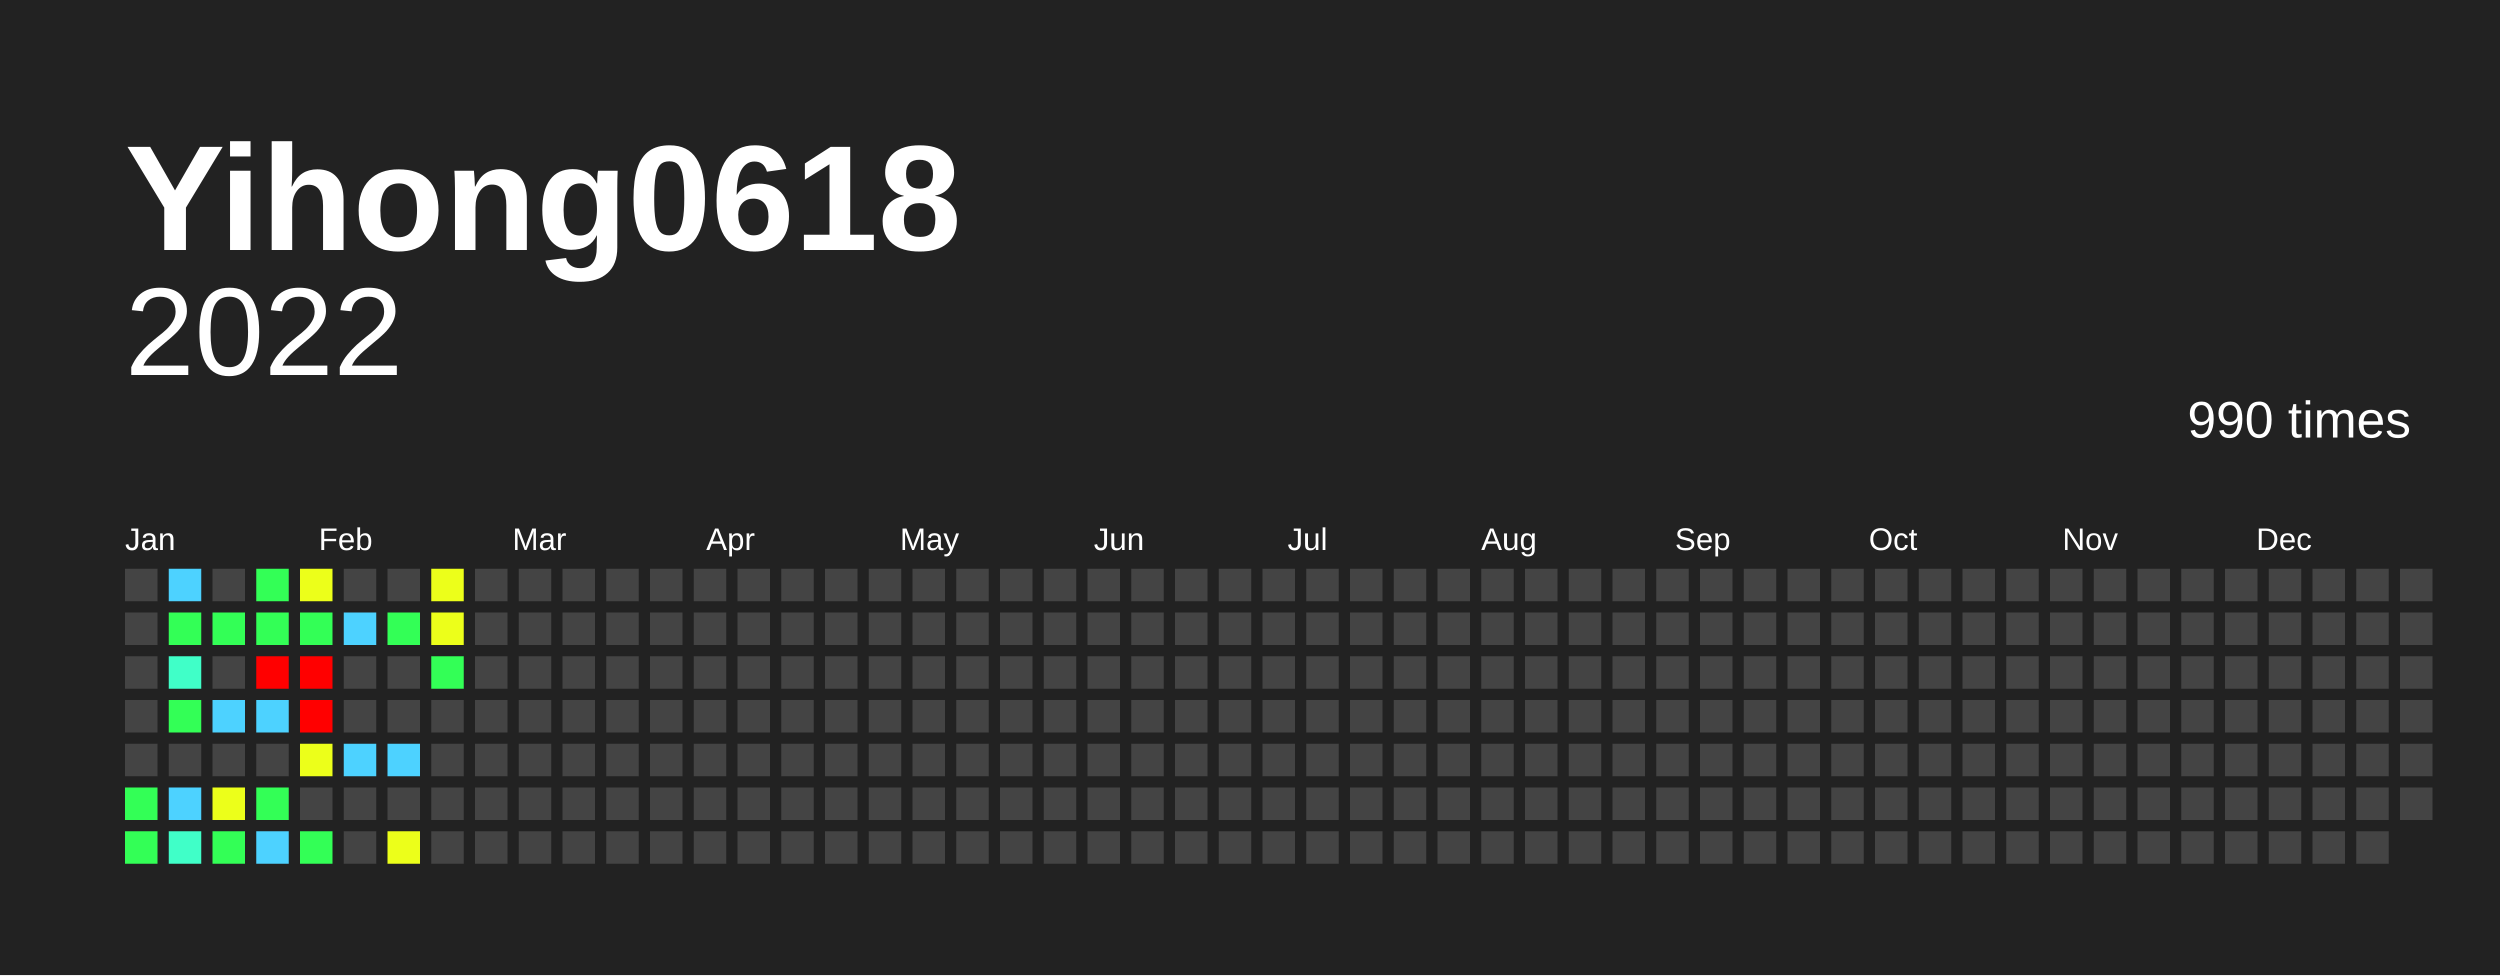
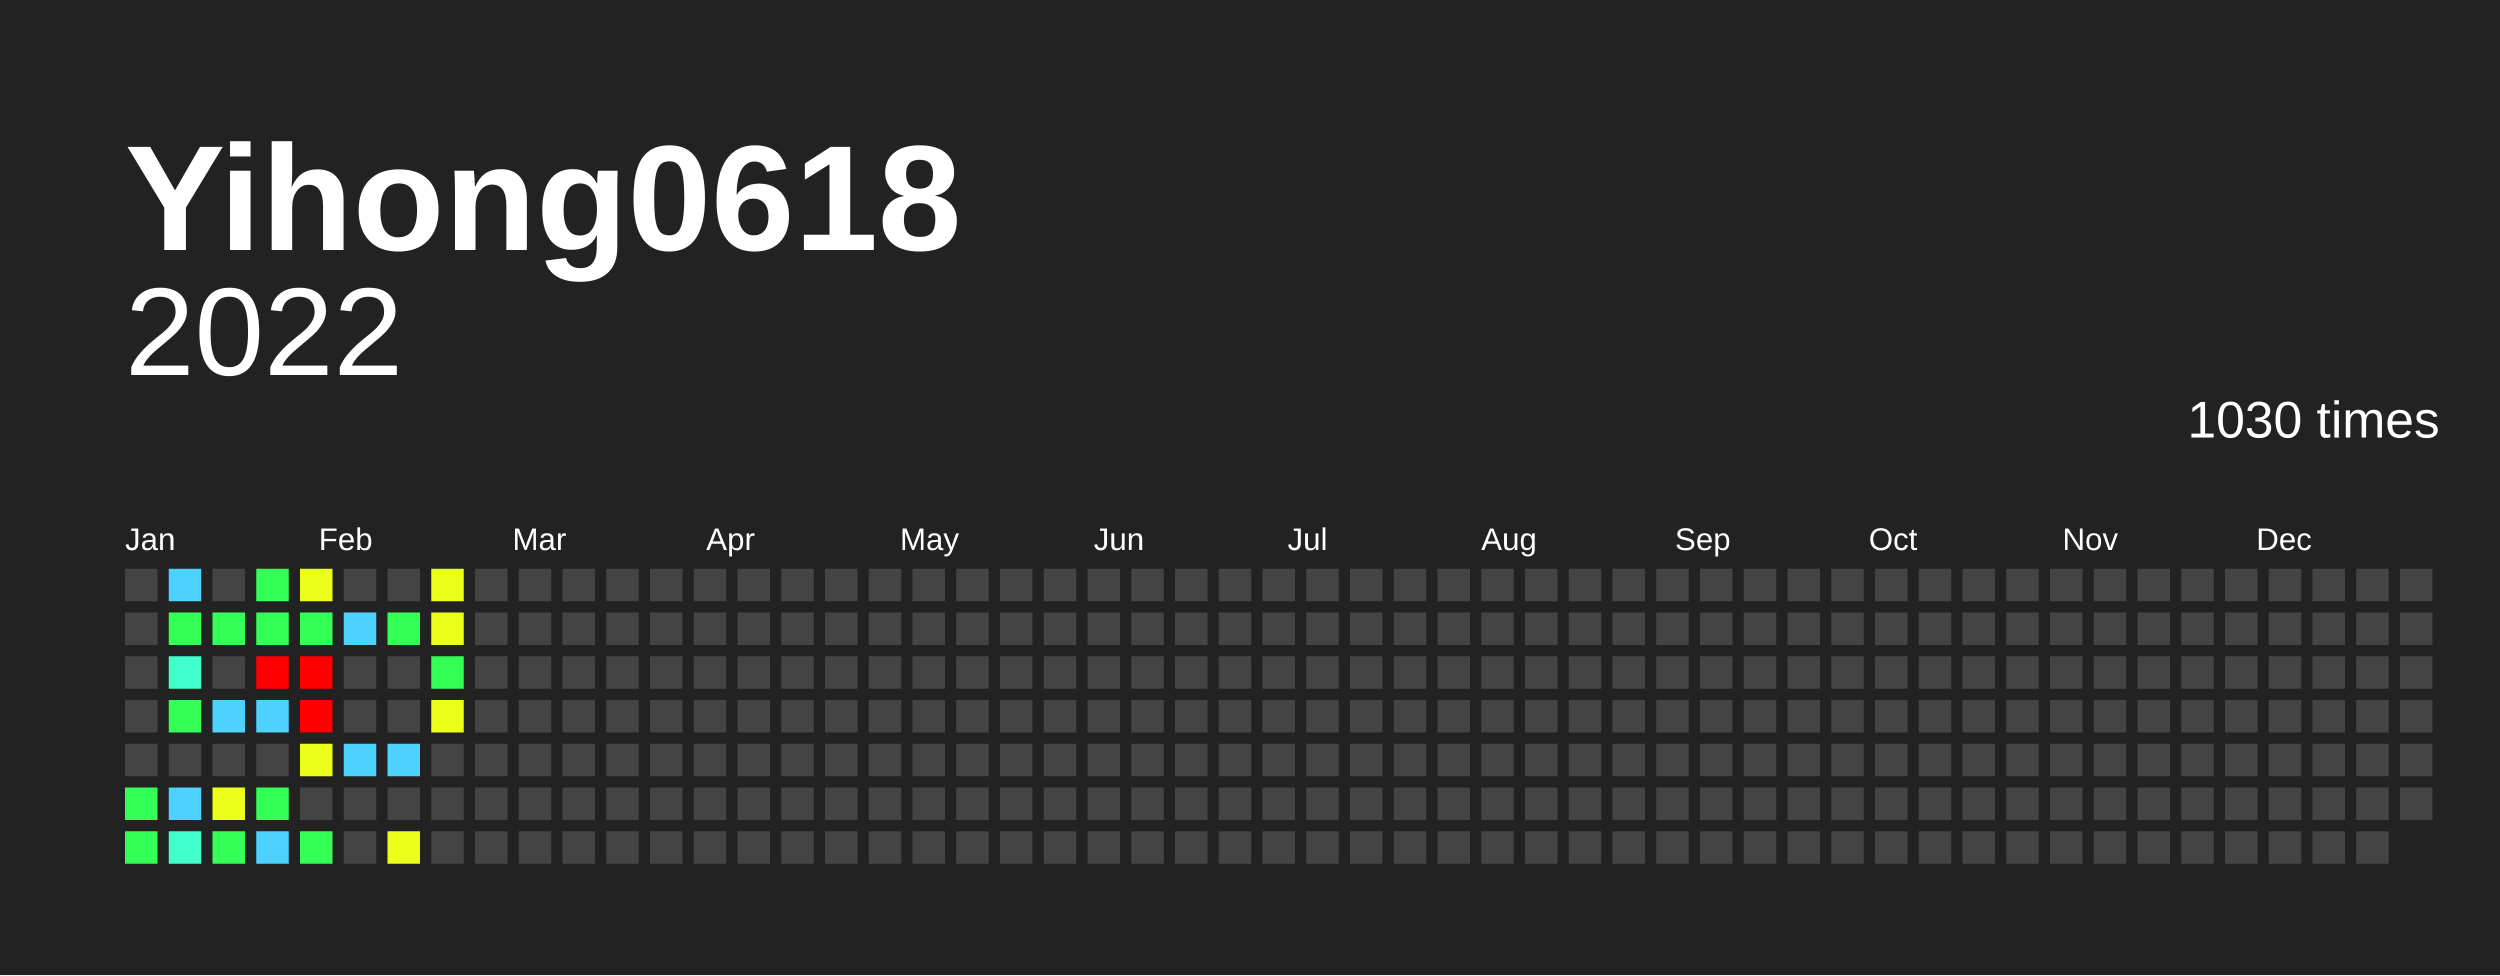
<svg xmlns="http://www.w3.org/2000/svg" baseProfile="full" height="78mm" version="1.1" viewBox="0,0,200,78" width="200mm">
  <defs />
  <rect fill="#222222" height="78" width="200" x="0" y="0" />
  <text fill="#FFFFFF" style="font-size:12px; font-family:Arial; font-weight:bold;" x="10" y="20">Yihong0618</text>
  <text alignment-baseline="hanging" fill="#FFFFFF" style="font-size:10.0px; font-family:Arial;" x="10" y="30">2022</text>
-   <text alignment-baseline="hanging" fill="#FFFFFF" style="font-size:4.125px; font-family:Arial;" x="175" y="35">990 times</text>
+   <text alignment-baseline="hanging" fill="#FFFFFF" style="font-size:4.125px; font-family:Arial;" x="175" y="35">1030 times</text>
  <text fill="#FFFFFF" style="font-size:2.5px; font-family:Arial" x="10.0" y="44">Jan</text>
  <text fill="#FFFFFF" style="font-size:2.5px; font-family:Arial" x="25.5" y="44">Feb</text>
  <text fill="#FFFFFF" style="font-size:2.5px; font-family:Arial" x="41.0" y="44">Mar</text>
  <text fill="#FFFFFF" style="font-size:2.5px; font-family:Arial" x="56.5" y="44">Apr</text>
  <text fill="#FFFFFF" style="font-size:2.5px; font-family:Arial" x="72.0" y="44">May</text>
  <text fill="#FFFFFF" style="font-size:2.5px; font-family:Arial" x="87.5" y="44">Jun</text>
  <text fill="#FFFFFF" style="font-size:2.5px; font-family:Arial" x="103.0" y="44">Jul</text>
  <text fill="#FFFFFF" style="font-size:2.5px; font-family:Arial" x="118.5" y="44">Aug</text>
  <text fill="#FFFFFF" style="font-size:2.5px; font-family:Arial" x="134.0" y="44">Sep</text>
  <text fill="#FFFFFF" style="font-size:2.5px; font-family:Arial" x="149.5" y="44">Oct</text>
  <text fill="#FFFFFF" style="font-size:2.5px; font-family:Arial" x="165.0" y="44">Nov</text>
  <text fill="#FFFFFF" style="font-size:2.5px; font-family:Arial" x="180.5" y="44">Dec</text>
  <rect fill="#444444" height="2.6" width="2.6" x="10.0" y="45.5" />
  <rect fill="#444444" height="2.6" width="2.6" x="10.0" y="49.0" />
  <rect fill="#444444" height="2.6" width="2.6" x="10.0" y="52.5" />
  <rect fill="#444444" height="2.6" width="2.6" x="10.0" y="56.0" />
  <rect fill="#444444" height="2.6" width="2.6" x="10.0" y="59.5" />
  <rect fill="#33ff56" height="2.6" width="2.6" x="10.0" y="63.0" />
  <rect fill="#33ff56" height="2.6" width="2.6" x="10.0" y="66.5" />
  <rect fill="#4dd2ff" height="2.6" width="2.6" x="13.5" y="45.5" />
  <rect fill="#33ff56" height="2.6" width="2.6" x="13.5" y="49.0" />
  <rect fill="#40ffc8" height="2.6" width="2.6" x="13.5" y="52.5" />
  <rect fill="#33ff56" height="2.6" width="2.6" x="13.5" y="56.0" />
  <rect fill="#444444" height="2.6" width="2.6" x="13.5" y="59.5" />
  <rect fill="#4dd2ff" height="2.6" width="2.6" x="13.5" y="63.0" />
  <rect fill="#40ffc8" height="2.6" width="2.6" x="13.5" y="66.5" />
  <rect fill="#444444" height="2.6" width="2.6" x="17.0" y="45.5" />
  <rect fill="#33ff56" height="2.6" width="2.6" x="17.0" y="49.0" />
  <rect fill="#444444" height="2.6" width="2.6" x="17.0" y="52.5" />
  <rect fill="#4dd2ff" height="2.6" width="2.6" x="17.0" y="56.0" />
  <rect fill="#444444" height="2.6" width="2.6" x="17.0" y="59.5" />
  <rect fill="#ecff1a" height="2.6" width="2.6" x="17.0" y="63.0" />
  <rect fill="#33ff56" height="2.6" width="2.6" x="17.0" y="66.5" />
  <rect fill="#33ff56" height="2.6" width="2.6" x="20.5" y="45.5" />
  <rect fill="#33ff56" height="2.6" width="2.6" x="20.5" y="49.0" />
  <rect fill="red" height="2.6" width="2.6" x="20.5" y="52.5" />
  <rect fill="#4dd2ff" height="2.6" width="2.6" x="20.5" y="56.0" />
  <rect fill="#444444" height="2.6" width="2.6" x="20.5" y="59.5" />
  <rect fill="#33ff56" height="2.6" width="2.6" x="20.5" y="63.0" />
  <rect fill="#4dd2ff" height="2.6" width="2.6" x="20.5" y="66.5" />
  <rect fill="#ecff1a" height="2.6" width="2.6" x="24.0" y="45.5" />
  <rect fill="#33ff56" height="2.6" width="2.6" x="24.0" y="49.0" />
  <rect fill="red" height="2.6" width="2.6" x="24.0" y="52.5" />
  <rect fill="red" height="2.6" width="2.6" x="24.0" y="56.0" />
  <rect fill="#ecff1a" height="2.6" width="2.6" x="24.0" y="59.5" />
  <rect fill="#444444" height="2.6" width="2.6" x="24.0" y="63.0" />
  <rect fill="#33ff56" height="2.6" width="2.6" x="24.0" y="66.5" />
  <rect fill="#444444" height="2.6" width="2.6" x="27.5" y="45.5" />
  <rect fill="#4dd2ff" height="2.6" width="2.6" x="27.5" y="49.0" />
  <rect fill="#444444" height="2.6" width="2.6" x="27.5" y="52.5" />
  <rect fill="#444444" height="2.6" width="2.6" x="27.5" y="56.0" />
  <rect fill="#4dd2ff" height="2.6" width="2.6" x="27.5" y="59.5" />
  <rect fill="#444444" height="2.6" width="2.6" x="27.5" y="63.0" />
  <rect fill="#444444" height="2.6" width="2.6" x="27.5" y="66.5" />
  <rect fill="#444444" height="2.6" width="2.6" x="31.0" y="45.5" />
  <rect fill="#33ff56" height="2.6" width="2.6" x="31.0" y="49.0" />
  <rect fill="#444444" height="2.6" width="2.6" x="31.0" y="52.5" />
  <rect fill="#444444" height="2.6" width="2.6" x="31.0" y="56.0" />
  <rect fill="#4dd2ff" height="2.6" width="2.6" x="31.0" y="59.5" />
  <rect fill="#444444" height="2.6" width="2.6" x="31.0" y="63.0" />
  <rect fill="#ecff1a" height="2.6" width="2.6" x="31.0" y="66.5" />
  <rect fill="#ecff1a" height="2.6" width="2.6" x="34.5" y="45.5" />
  <rect fill="#ecff1a" height="2.6" width="2.6" x="34.5" y="49.0" />
  <rect fill="#33ff56" height="2.6" width="2.6" x="34.5" y="52.5" />
-   <rect fill="#444444" height="2.6" width="2.6" x="34.5" y="56.0" />
+   <rect fill="#ecff1a" height="2.6" width="2.6" x="34.5" y="56.0" />
  <rect fill="#444444" height="2.6" width="2.6" x="34.5" y="59.5" />
  <rect fill="#444444" height="2.6" width="2.6" x="34.5" y="63.0" />
  <rect fill="#444444" height="2.6" width="2.6" x="34.5" y="66.5" />
  <rect fill="#444444" height="2.6" width="2.6" x="38.0" y="45.5" />
  <rect fill="#444444" height="2.6" width="2.6" x="38.0" y="49.0" />
  <rect fill="#444444" height="2.6" width="2.6" x="38.0" y="52.5" />
  <rect fill="#444444" height="2.6" width="2.6" x="38.0" y="56.0" />
  <rect fill="#444444" height="2.6" width="2.6" x="38.0" y="59.5" />
  <rect fill="#444444" height="2.6" width="2.6" x="38.0" y="63.0" />
  <rect fill="#444444" height="2.6" width="2.6" x="38.0" y="66.5" />
  <rect fill="#444444" height="2.6" width="2.6" x="41.5" y="45.5" />
  <rect fill="#444444" height="2.6" width="2.6" x="41.5" y="49.0" />
  <rect fill="#444444" height="2.6" width="2.6" x="41.5" y="52.5" />
  <rect fill="#444444" height="2.6" width="2.6" x="41.5" y="56.0" />
  <rect fill="#444444" height="2.6" width="2.6" x="41.5" y="59.5" />
  <rect fill="#444444" height="2.6" width="2.6" x="41.5" y="63.0" />
  <rect fill="#444444" height="2.6" width="2.6" x="41.5" y="66.5" />
  <rect fill="#444444" height="2.6" width="2.6" x="45.0" y="45.5" />
  <rect fill="#444444" height="2.6" width="2.6" x="45.0" y="49.0" />
  <rect fill="#444444" height="2.6" width="2.6" x="45.0" y="52.5" />
  <rect fill="#444444" height="2.6" width="2.6" x="45.0" y="56.0" />
  <rect fill="#444444" height="2.6" width="2.6" x="45.0" y="59.5" />
  <rect fill="#444444" height="2.6" width="2.6" x="45.0" y="63.0" />
  <rect fill="#444444" height="2.6" width="2.6" x="45.0" y="66.5" />
  <rect fill="#444444" height="2.6" width="2.6" x="48.5" y="45.5" />
  <rect fill="#444444" height="2.6" width="2.6" x="48.5" y="49.0" />
  <rect fill="#444444" height="2.6" width="2.6" x="48.5" y="52.5" />
  <rect fill="#444444" height="2.6" width="2.6" x="48.5" y="56.0" />
  <rect fill="#444444" height="2.6" width="2.6" x="48.5" y="59.5" />
  <rect fill="#444444" height="2.6" width="2.6" x="48.5" y="63.0" />
  <rect fill="#444444" height="2.6" width="2.6" x="48.5" y="66.5" />
  <rect fill="#444444" height="2.6" width="2.6" x="52.0" y="45.5" />
  <rect fill="#444444" height="2.6" width="2.6" x="52.0" y="49.0" />
  <rect fill="#444444" height="2.6" width="2.6" x="52.0" y="52.5" />
  <rect fill="#444444" height="2.6" width="2.6" x="52.0" y="56.0" />
  <rect fill="#444444" height="2.6" width="2.6" x="52.0" y="59.5" />
  <rect fill="#444444" height="2.6" width="2.6" x="52.0" y="63.0" />
  <rect fill="#444444" height="2.6" width="2.6" x="52.0" y="66.5" />
  <rect fill="#444444" height="2.6" width="2.6" x="55.5" y="45.5" />
  <rect fill="#444444" height="2.6" width="2.6" x="55.5" y="49.0" />
  <rect fill="#444444" height="2.6" width="2.6" x="55.5" y="52.5" />
  <rect fill="#444444" height="2.6" width="2.6" x="55.5" y="56.0" />
  <rect fill="#444444" height="2.6" width="2.6" x="55.5" y="59.5" />
  <rect fill="#444444" height="2.6" width="2.6" x="55.5" y="63.0" />
  <rect fill="#444444" height="2.6" width="2.6" x="55.5" y="66.5" />
  <rect fill="#444444" height="2.6" width="2.6" x="59.0" y="45.5" />
  <rect fill="#444444" height="2.6" width="2.6" x="59.0" y="49.0" />
  <rect fill="#444444" height="2.6" width="2.6" x="59.0" y="52.5" />
  <rect fill="#444444" height="2.6" width="2.6" x="59.0" y="56.0" />
  <rect fill="#444444" height="2.6" width="2.6" x="59.0" y="59.5" />
  <rect fill="#444444" height="2.6" width="2.6" x="59.0" y="63.0" />
  <rect fill="#444444" height="2.6" width="2.6" x="59.0" y="66.5" />
  <rect fill="#444444" height="2.6" width="2.6" x="62.5" y="45.5" />
  <rect fill="#444444" height="2.6" width="2.6" x="62.5" y="49.0" />
  <rect fill="#444444" height="2.6" width="2.6" x="62.5" y="52.5" />
  <rect fill="#444444" height="2.6" width="2.6" x="62.5" y="56.0" />
  <rect fill="#444444" height="2.6" width="2.6" x="62.5" y="59.5" />
  <rect fill="#444444" height="2.6" width="2.6" x="62.5" y="63.0" />
  <rect fill="#444444" height="2.6" width="2.6" x="62.5" y="66.5" />
  <rect fill="#444444" height="2.6" width="2.6" x="66.0" y="45.5" />
  <rect fill="#444444" height="2.6" width="2.6" x="66.0" y="49.0" />
  <rect fill="#444444" height="2.6" width="2.6" x="66.0" y="52.5" />
  <rect fill="#444444" height="2.6" width="2.6" x="66.0" y="56.0" />
  <rect fill="#444444" height="2.6" width="2.6" x="66.0" y="59.5" />
  <rect fill="#444444" height="2.6" width="2.6" x="66.0" y="63.0" />
  <rect fill="#444444" height="2.6" width="2.6" x="66.0" y="66.5" />
  <rect fill="#444444" height="2.6" width="2.6" x="69.5" y="45.5" />
  <rect fill="#444444" height="2.6" width="2.6" x="69.5" y="49.0" />
  <rect fill="#444444" height="2.6" width="2.6" x="69.5" y="52.5" />
  <rect fill="#444444" height="2.6" width="2.6" x="69.5" y="56.0" />
  <rect fill="#444444" height="2.6" width="2.6" x="69.5" y="59.5" />
  <rect fill="#444444" height="2.6" width="2.6" x="69.5" y="63.0" />
  <rect fill="#444444" height="2.6" width="2.6" x="69.5" y="66.5" />
  <rect fill="#444444" height="2.6" width="2.6" x="73.0" y="45.5" />
  <rect fill="#444444" height="2.6" width="2.6" x="73.0" y="49.0" />
  <rect fill="#444444" height="2.6" width="2.6" x="73.0" y="52.5" />
  <rect fill="#444444" height="2.6" width="2.6" x="73.0" y="56.0" />
  <rect fill="#444444" height="2.6" width="2.6" x="73.0" y="59.5" />
  <rect fill="#444444" height="2.6" width="2.6" x="73.0" y="63.0" />
  <rect fill="#444444" height="2.6" width="2.6" x="73.0" y="66.5" />
  <rect fill="#444444" height="2.6" width="2.6" x="76.5" y="45.5" />
  <rect fill="#444444" height="2.6" width="2.6" x="76.5" y="49.0" />
  <rect fill="#444444" height="2.6" width="2.6" x="76.5" y="52.5" />
  <rect fill="#444444" height="2.6" width="2.6" x="76.5" y="56.0" />
  <rect fill="#444444" height="2.6" width="2.6" x="76.5" y="59.5" />
  <rect fill="#444444" height="2.6" width="2.6" x="76.5" y="63.0" />
  <rect fill="#444444" height="2.6" width="2.6" x="76.5" y="66.5" />
  <rect fill="#444444" height="2.6" width="2.6" x="80.0" y="45.5" />
  <rect fill="#444444" height="2.6" width="2.6" x="80.0" y="49.0" />
  <rect fill="#444444" height="2.6" width="2.6" x="80.0" y="52.5" />
  <rect fill="#444444" height="2.6" width="2.6" x="80.0" y="56.0" />
  <rect fill="#444444" height="2.6" width="2.6" x="80.0" y="59.5" />
  <rect fill="#444444" height="2.6" width="2.6" x="80.0" y="63.0" />
  <rect fill="#444444" height="2.6" width="2.6" x="80.0" y="66.5" />
  <rect fill="#444444" height="2.6" width="2.6" x="83.5" y="45.5" />
  <rect fill="#444444" height="2.6" width="2.6" x="83.5" y="49.0" />
  <rect fill="#444444" height="2.6" width="2.6" x="83.5" y="52.5" />
  <rect fill="#444444" height="2.6" width="2.6" x="83.5" y="56.0" />
  <rect fill="#444444" height="2.6" width="2.6" x="83.5" y="59.5" />
  <rect fill="#444444" height="2.6" width="2.6" x="83.5" y="63.0" />
  <rect fill="#444444" height="2.6" width="2.6" x="83.5" y="66.5" />
  <rect fill="#444444" height="2.6" width="2.6" x="87.0" y="45.5" />
  <rect fill="#444444" height="2.6" width="2.6" x="87.0" y="49.0" />
  <rect fill="#444444" height="2.6" width="2.6" x="87.0" y="52.5" />
  <rect fill="#444444" height="2.6" width="2.6" x="87.0" y="56.0" />
  <rect fill="#444444" height="2.6" width="2.6" x="87.0" y="59.5" />
  <rect fill="#444444" height="2.6" width="2.6" x="87.0" y="63.0" />
  <rect fill="#444444" height="2.6" width="2.6" x="87.0" y="66.5" />
  <rect fill="#444444" height="2.6" width="2.6" x="90.5" y="45.5" />
  <rect fill="#444444" height="2.6" width="2.6" x="90.5" y="49.0" />
  <rect fill="#444444" height="2.6" width="2.6" x="90.5" y="52.5" />
  <rect fill="#444444" height="2.6" width="2.6" x="90.5" y="56.0" />
  <rect fill="#444444" height="2.6" width="2.6" x="90.5" y="59.5" />
  <rect fill="#444444" height="2.6" width="2.6" x="90.5" y="63.0" />
  <rect fill="#444444" height="2.6" width="2.6" x="90.5" y="66.5" />
  <rect fill="#444444" height="2.6" width="2.6" x="94.0" y="45.5" />
  <rect fill="#444444" height="2.6" width="2.6" x="94.0" y="49.0" />
  <rect fill="#444444" height="2.6" width="2.6" x="94.0" y="52.5" />
  <rect fill="#444444" height="2.6" width="2.6" x="94.0" y="56.0" />
  <rect fill="#444444" height="2.6" width="2.6" x="94.0" y="59.5" />
  <rect fill="#444444" height="2.6" width="2.6" x="94.0" y="63.0" />
  <rect fill="#444444" height="2.6" width="2.6" x="94.0" y="66.5" />
  <rect fill="#444444" height="2.6" width="2.6" x="97.5" y="45.5" />
  <rect fill="#444444" height="2.6" width="2.6" x="97.5" y="49.0" />
  <rect fill="#444444" height="2.6" width="2.6" x="97.5" y="52.5" />
  <rect fill="#444444" height="2.6" width="2.6" x="97.5" y="56.0" />
  <rect fill="#444444" height="2.6" width="2.6" x="97.5" y="59.5" />
  <rect fill="#444444" height="2.6" width="2.6" x="97.5" y="63.0" />
  <rect fill="#444444" height="2.6" width="2.6" x="97.5" y="66.5" />
  <rect fill="#444444" height="2.6" width="2.6" x="101.0" y="45.5" />
  <rect fill="#444444" height="2.6" width="2.6" x="101.0" y="49.0" />
  <rect fill="#444444" height="2.6" width="2.6" x="101.0" y="52.5" />
  <rect fill="#444444" height="2.6" width="2.6" x="101.0" y="56.0" />
  <rect fill="#444444" height="2.6" width="2.6" x="101.0" y="59.5" />
  <rect fill="#444444" height="2.6" width="2.6" x="101.0" y="63.0" />
  <rect fill="#444444" height="2.6" width="2.6" x="101.0" y="66.5" />
  <rect fill="#444444" height="2.6" width="2.6" x="104.5" y="45.5" />
  <rect fill="#444444" height="2.6" width="2.6" x="104.5" y="49.0" />
  <rect fill="#444444" height="2.6" width="2.6" x="104.5" y="52.5" />
  <rect fill="#444444" height="2.6" width="2.6" x="104.5" y="56.0" />
  <rect fill="#444444" height="2.6" width="2.6" x="104.5" y="59.5" />
  <rect fill="#444444" height="2.6" width="2.6" x="104.5" y="63.0" />
  <rect fill="#444444" height="2.6" width="2.6" x="104.5" y="66.5" />
  <rect fill="#444444" height="2.6" width="2.6" x="108.0" y="45.5" />
  <rect fill="#444444" height="2.6" width="2.6" x="108.0" y="49.0" />
  <rect fill="#444444" height="2.6" width="2.6" x="108.0" y="52.5" />
  <rect fill="#444444" height="2.6" width="2.6" x="108.0" y="56.0" />
  <rect fill="#444444" height="2.6" width="2.6" x="108.0" y="59.5" />
  <rect fill="#444444" height="2.6" width="2.6" x="108.0" y="63.0" />
  <rect fill="#444444" height="2.6" width="2.6" x="108.0" y="66.5" />
  <rect fill="#444444" height="2.6" width="2.6" x="111.5" y="45.5" />
  <rect fill="#444444" height="2.6" width="2.6" x="111.5" y="49.0" />
  <rect fill="#444444" height="2.6" width="2.6" x="111.5" y="52.5" />
  <rect fill="#444444" height="2.6" width="2.6" x="111.5" y="56.0" />
  <rect fill="#444444" height="2.6" width="2.6" x="111.5" y="59.5" />
  <rect fill="#444444" height="2.6" width="2.6" x="111.5" y="63.0" />
  <rect fill="#444444" height="2.6" width="2.6" x="111.5" y="66.5" />
  <rect fill="#444444" height="2.6" width="2.6" x="115.0" y="45.5" />
  <rect fill="#444444" height="2.6" width="2.6" x="115.0" y="49.0" />
  <rect fill="#444444" height="2.6" width="2.6" x="115.0" y="52.5" />
  <rect fill="#444444" height="2.6" width="2.6" x="115.0" y="56.0" />
  <rect fill="#444444" height="2.6" width="2.6" x="115.0" y="59.5" />
  <rect fill="#444444" height="2.6" width="2.6" x="115.0" y="63.0" />
  <rect fill="#444444" height="2.6" width="2.6" x="115.0" y="66.5" />
  <rect fill="#444444" height="2.6" width="2.6" x="118.5" y="45.5" />
  <rect fill="#444444" height="2.6" width="2.6" x="118.5" y="49.0" />
  <rect fill="#444444" height="2.6" width="2.6" x="118.5" y="52.5" />
  <rect fill="#444444" height="2.6" width="2.6" x="118.5" y="56.0" />
  <rect fill="#444444" height="2.6" width="2.6" x="118.5" y="59.5" />
  <rect fill="#444444" height="2.6" width="2.6" x="118.5" y="63.0" />
  <rect fill="#444444" height="2.6" width="2.6" x="118.5" y="66.5" />
  <rect fill="#444444" height="2.6" width="2.6" x="122.0" y="45.5" />
  <rect fill="#444444" height="2.6" width="2.6" x="122.0" y="49.0" />
  <rect fill="#444444" height="2.6" width="2.6" x="122.0" y="52.5" />
  <rect fill="#444444" height="2.6" width="2.6" x="122.0" y="56.0" />
  <rect fill="#444444" height="2.6" width="2.6" x="122.0" y="59.5" />
  <rect fill="#444444" height="2.6" width="2.6" x="122.0" y="63.0" />
  <rect fill="#444444" height="2.6" width="2.6" x="122.0" y="66.5" />
  <rect fill="#444444" height="2.6" width="2.6" x="125.5" y="45.5" />
  <rect fill="#444444" height="2.6" width="2.6" x="125.5" y="49.0" />
  <rect fill="#444444" height="2.6" width="2.6" x="125.5" y="52.5" />
  <rect fill="#444444" height="2.6" width="2.6" x="125.5" y="56.0" />
  <rect fill="#444444" height="2.6" width="2.6" x="125.5" y="59.5" />
  <rect fill="#444444" height="2.6" width="2.6" x="125.5" y="63.0" />
  <rect fill="#444444" height="2.6" width="2.6" x="125.5" y="66.5" />
  <rect fill="#444444" height="2.6" width="2.6" x="129.0" y="45.5" />
  <rect fill="#444444" height="2.6" width="2.6" x="129.0" y="49.0" />
  <rect fill="#444444" height="2.6" width="2.6" x="129.0" y="52.5" />
  <rect fill="#444444" height="2.6" width="2.6" x="129.0" y="56.0" />
  <rect fill="#444444" height="2.6" width="2.6" x="129.0" y="59.5" />
  <rect fill="#444444" height="2.6" width="2.6" x="129.0" y="63.0" />
  <rect fill="#444444" height="2.6" width="2.6" x="129.0" y="66.5" />
  <rect fill="#444444" height="2.6" width="2.6" x="132.5" y="45.5" />
  <rect fill="#444444" height="2.6" width="2.6" x="132.5" y="49.0" />
  <rect fill="#444444" height="2.6" width="2.6" x="132.5" y="52.5" />
  <rect fill="#444444" height="2.6" width="2.6" x="132.5" y="56.0" />
  <rect fill="#444444" height="2.6" width="2.6" x="132.5" y="59.5" />
  <rect fill="#444444" height="2.6" width="2.6" x="132.5" y="63.0" />
  <rect fill="#444444" height="2.6" width="2.6" x="132.5" y="66.5" />
  <rect fill="#444444" height="2.6" width="2.6" x="136.0" y="45.5" />
  <rect fill="#444444" height="2.6" width="2.6" x="136.0" y="49.0" />
  <rect fill="#444444" height="2.6" width="2.6" x="136.0" y="52.5" />
  <rect fill="#444444" height="2.6" width="2.6" x="136.0" y="56.0" />
  <rect fill="#444444" height="2.6" width="2.6" x="136.0" y="59.5" />
  <rect fill="#444444" height="2.6" width="2.6" x="136.0" y="63.0" />
  <rect fill="#444444" height="2.6" width="2.6" x="136.0" y="66.5" />
  <rect fill="#444444" height="2.6" width="2.6" x="139.5" y="45.5" />
  <rect fill="#444444" height="2.6" width="2.6" x="139.5" y="49.0" />
  <rect fill="#444444" height="2.6" width="2.6" x="139.5" y="52.5" />
  <rect fill="#444444" height="2.6" width="2.6" x="139.5" y="56.0" />
  <rect fill="#444444" height="2.6" width="2.6" x="139.5" y="59.5" />
  <rect fill="#444444" height="2.6" width="2.6" x="139.5" y="63.0" />
  <rect fill="#444444" height="2.6" width="2.6" x="139.5" y="66.5" />
  <rect fill="#444444" height="2.6" width="2.6" x="143.0" y="45.5" />
  <rect fill="#444444" height="2.6" width="2.6" x="143.0" y="49.0" />
  <rect fill="#444444" height="2.6" width="2.6" x="143.0" y="52.5" />
  <rect fill="#444444" height="2.6" width="2.6" x="143.0" y="56.0" />
  <rect fill="#444444" height="2.6" width="2.6" x="143.0" y="59.5" />
  <rect fill="#444444" height="2.6" width="2.6" x="143.0" y="63.0" />
  <rect fill="#444444" height="2.6" width="2.6" x="143.0" y="66.5" />
  <rect fill="#444444" height="2.6" width="2.6" x="146.5" y="45.5" />
  <rect fill="#444444" height="2.6" width="2.6" x="146.5" y="49.0" />
  <rect fill="#444444" height="2.6" width="2.6" x="146.5" y="52.5" />
  <rect fill="#444444" height="2.6" width="2.6" x="146.5" y="56.0" />
  <rect fill="#444444" height="2.6" width="2.6" x="146.5" y="59.5" />
  <rect fill="#444444" height="2.6" width="2.6" x="146.5" y="63.0" />
  <rect fill="#444444" height="2.6" width="2.6" x="146.5" y="66.5" />
  <rect fill="#444444" height="2.6" width="2.6" x="150.0" y="45.5" />
  <rect fill="#444444" height="2.6" width="2.6" x="150.0" y="49.0" />
  <rect fill="#444444" height="2.6" width="2.6" x="150.0" y="52.5" />
  <rect fill="#444444" height="2.6" width="2.6" x="150.0" y="56.0" />
  <rect fill="#444444" height="2.6" width="2.6" x="150.0" y="59.5" />
  <rect fill="#444444" height="2.6" width="2.6" x="150.0" y="63.0" />
  <rect fill="#444444" height="2.6" width="2.6" x="150.0" y="66.5" />
  <rect fill="#444444" height="2.6" width="2.6" x="153.5" y="45.5" />
  <rect fill="#444444" height="2.6" width="2.6" x="153.5" y="49.0" />
  <rect fill="#444444" height="2.6" width="2.6" x="153.5" y="52.5" />
  <rect fill="#444444" height="2.6" width="2.6" x="153.5" y="56.0" />
  <rect fill="#444444" height="2.6" width="2.6" x="153.5" y="59.5" />
  <rect fill="#444444" height="2.6" width="2.6" x="153.5" y="63.0" />
  <rect fill="#444444" height="2.6" width="2.6" x="153.5" y="66.5" />
  <rect fill="#444444" height="2.6" width="2.6" x="157.0" y="45.5" />
  <rect fill="#444444" height="2.6" width="2.6" x="157.0" y="49.0" />
  <rect fill="#444444" height="2.6" width="2.6" x="157.0" y="52.5" />
  <rect fill="#444444" height="2.6" width="2.6" x="157.0" y="56.0" />
  <rect fill="#444444" height="2.6" width="2.6" x="157.0" y="59.5" />
  <rect fill="#444444" height="2.6" width="2.6" x="157.0" y="63.0" />
  <rect fill="#444444" height="2.6" width="2.6" x="157.0" y="66.5" />
  <rect fill="#444444" height="2.6" width="2.6" x="160.5" y="45.5" />
  <rect fill="#444444" height="2.6" width="2.6" x="160.5" y="49.0" />
  <rect fill="#444444" height="2.6" width="2.6" x="160.5" y="52.5" />
  <rect fill="#444444" height="2.6" width="2.6" x="160.5" y="56.0" />
  <rect fill="#444444" height="2.6" width="2.6" x="160.5" y="59.5" />
  <rect fill="#444444" height="2.6" width="2.6" x="160.5" y="63.0" />
  <rect fill="#444444" height="2.6" width="2.6" x="160.5" y="66.5" />
  <rect fill="#444444" height="2.6" width="2.6" x="164.0" y="45.5" />
  <rect fill="#444444" height="2.6" width="2.6" x="164.0" y="49.0" />
  <rect fill="#444444" height="2.6" width="2.6" x="164.0" y="52.5" />
  <rect fill="#444444" height="2.6" width="2.6" x="164.0" y="56.0" />
  <rect fill="#444444" height="2.6" width="2.6" x="164.0" y="59.5" />
  <rect fill="#444444" height="2.6" width="2.6" x="164.0" y="63.0" />
  <rect fill="#444444" height="2.6" width="2.6" x="164.0" y="66.5" />
  <rect fill="#444444" height="2.6" width="2.6" x="167.5" y="45.5" />
  <rect fill="#444444" height="2.6" width="2.6" x="167.5" y="49.0" />
  <rect fill="#444444" height="2.6" width="2.6" x="167.5" y="52.5" />
  <rect fill="#444444" height="2.6" width="2.6" x="167.5" y="56.0" />
  <rect fill="#444444" height="2.6" width="2.6" x="167.5" y="59.5" />
  <rect fill="#444444" height="2.6" width="2.6" x="167.5" y="63.0" />
  <rect fill="#444444" height="2.6" width="2.6" x="167.5" y="66.5" />
  <rect fill="#444444" height="2.6" width="2.6" x="171.0" y="45.5" />
  <rect fill="#444444" height="2.6" width="2.6" x="171.0" y="49.0" />
  <rect fill="#444444" height="2.6" width="2.6" x="171.0" y="52.5" />
  <rect fill="#444444" height="2.6" width="2.6" x="171.0" y="56.0" />
  <rect fill="#444444" height="2.6" width="2.6" x="171.0" y="59.5" />
  <rect fill="#444444" height="2.6" width="2.6" x="171.0" y="63.0" />
  <rect fill="#444444" height="2.6" width="2.6" x="171.0" y="66.5" />
  <rect fill="#444444" height="2.6" width="2.6" x="174.5" y="45.5" />
  <rect fill="#444444" height="2.6" width="2.6" x="174.5" y="49.0" />
  <rect fill="#444444" height="2.6" width="2.6" x="174.5" y="52.5" />
  <rect fill="#444444" height="2.6" width="2.6" x="174.5" y="56.0" />
  <rect fill="#444444" height="2.6" width="2.6" x="174.5" y="59.5" />
  <rect fill="#444444" height="2.6" width="2.6" x="174.5" y="63.0" />
  <rect fill="#444444" height="2.6" width="2.6" x="174.5" y="66.5" />
  <rect fill="#444444" height="2.6" width="2.6" x="178.0" y="45.5" />
  <rect fill="#444444" height="2.6" width="2.6" x="178.0" y="49.0" />
  <rect fill="#444444" height="2.6" width="2.6" x="178.0" y="52.5" />
  <rect fill="#444444" height="2.6" width="2.6" x="178.0" y="56.0" />
  <rect fill="#444444" height="2.6" width="2.6" x="178.0" y="59.5" />
  <rect fill="#444444" height="2.6" width="2.6" x="178.0" y="63.0" />
  <rect fill="#444444" height="2.6" width="2.6" x="178.0" y="66.5" />
  <rect fill="#444444" height="2.6" width="2.6" x="181.5" y="45.5" />
  <rect fill="#444444" height="2.6" width="2.6" x="181.5" y="49.0" />
  <rect fill="#444444" height="2.6" width="2.6" x="181.5" y="52.5" />
  <rect fill="#444444" height="2.6" width="2.6" x="181.5" y="56.0" />
  <rect fill="#444444" height="2.6" width="2.6" x="181.5" y="59.5" />
  <rect fill="#444444" height="2.6" width="2.6" x="181.5" y="63.0" />
  <rect fill="#444444" height="2.6" width="2.6" x="181.5" y="66.5" />
  <rect fill="#444444" height="2.6" width="2.6" x="185.0" y="45.5" />
  <rect fill="#444444" height="2.6" width="2.6" x="185.0" y="49.0" />
  <rect fill="#444444" height="2.6" width="2.6" x="185.0" y="52.5" />
  <rect fill="#444444" height="2.6" width="2.6" x="185.0" y="56.0" />
  <rect fill="#444444" height="2.6" width="2.6" x="185.0" y="59.5" />
  <rect fill="#444444" height="2.6" width="2.6" x="185.0" y="63.0" />
  <rect fill="#444444" height="2.6" width="2.6" x="185.0" y="66.5" />
  <rect fill="#444444" height="2.6" width="2.6" x="188.5" y="45.5" />
  <rect fill="#444444" height="2.6" width="2.6" x="188.5" y="49.0" />
  <rect fill="#444444" height="2.6" width="2.6" x="188.5" y="52.5" />
  <rect fill="#444444" height="2.6" width="2.6" x="188.5" y="56.0" />
  <rect fill="#444444" height="2.6" width="2.6" x="188.5" y="59.5" />
  <rect fill="#444444" height="2.6" width="2.6" x="188.5" y="63.0" />
  <rect fill="#444444" height="2.6" width="2.6" x="188.5" y="66.5" />
  <rect fill="#444444" height="2.6" width="2.6" x="192.0" y="45.5" />
  <rect fill="#444444" height="2.6" width="2.6" x="192.0" y="49.0" />
  <rect fill="#444444" height="2.6" width="2.6" x="192.0" y="52.5" />
  <rect fill="#444444" height="2.6" width="2.6" x="192.0" y="56.0" />
  <rect fill="#444444" height="2.6" width="2.6" x="192.0" y="59.5" />
  <rect fill="#444444" height="2.6" width="2.6" x="192.0" y="63.0" />
</svg>
